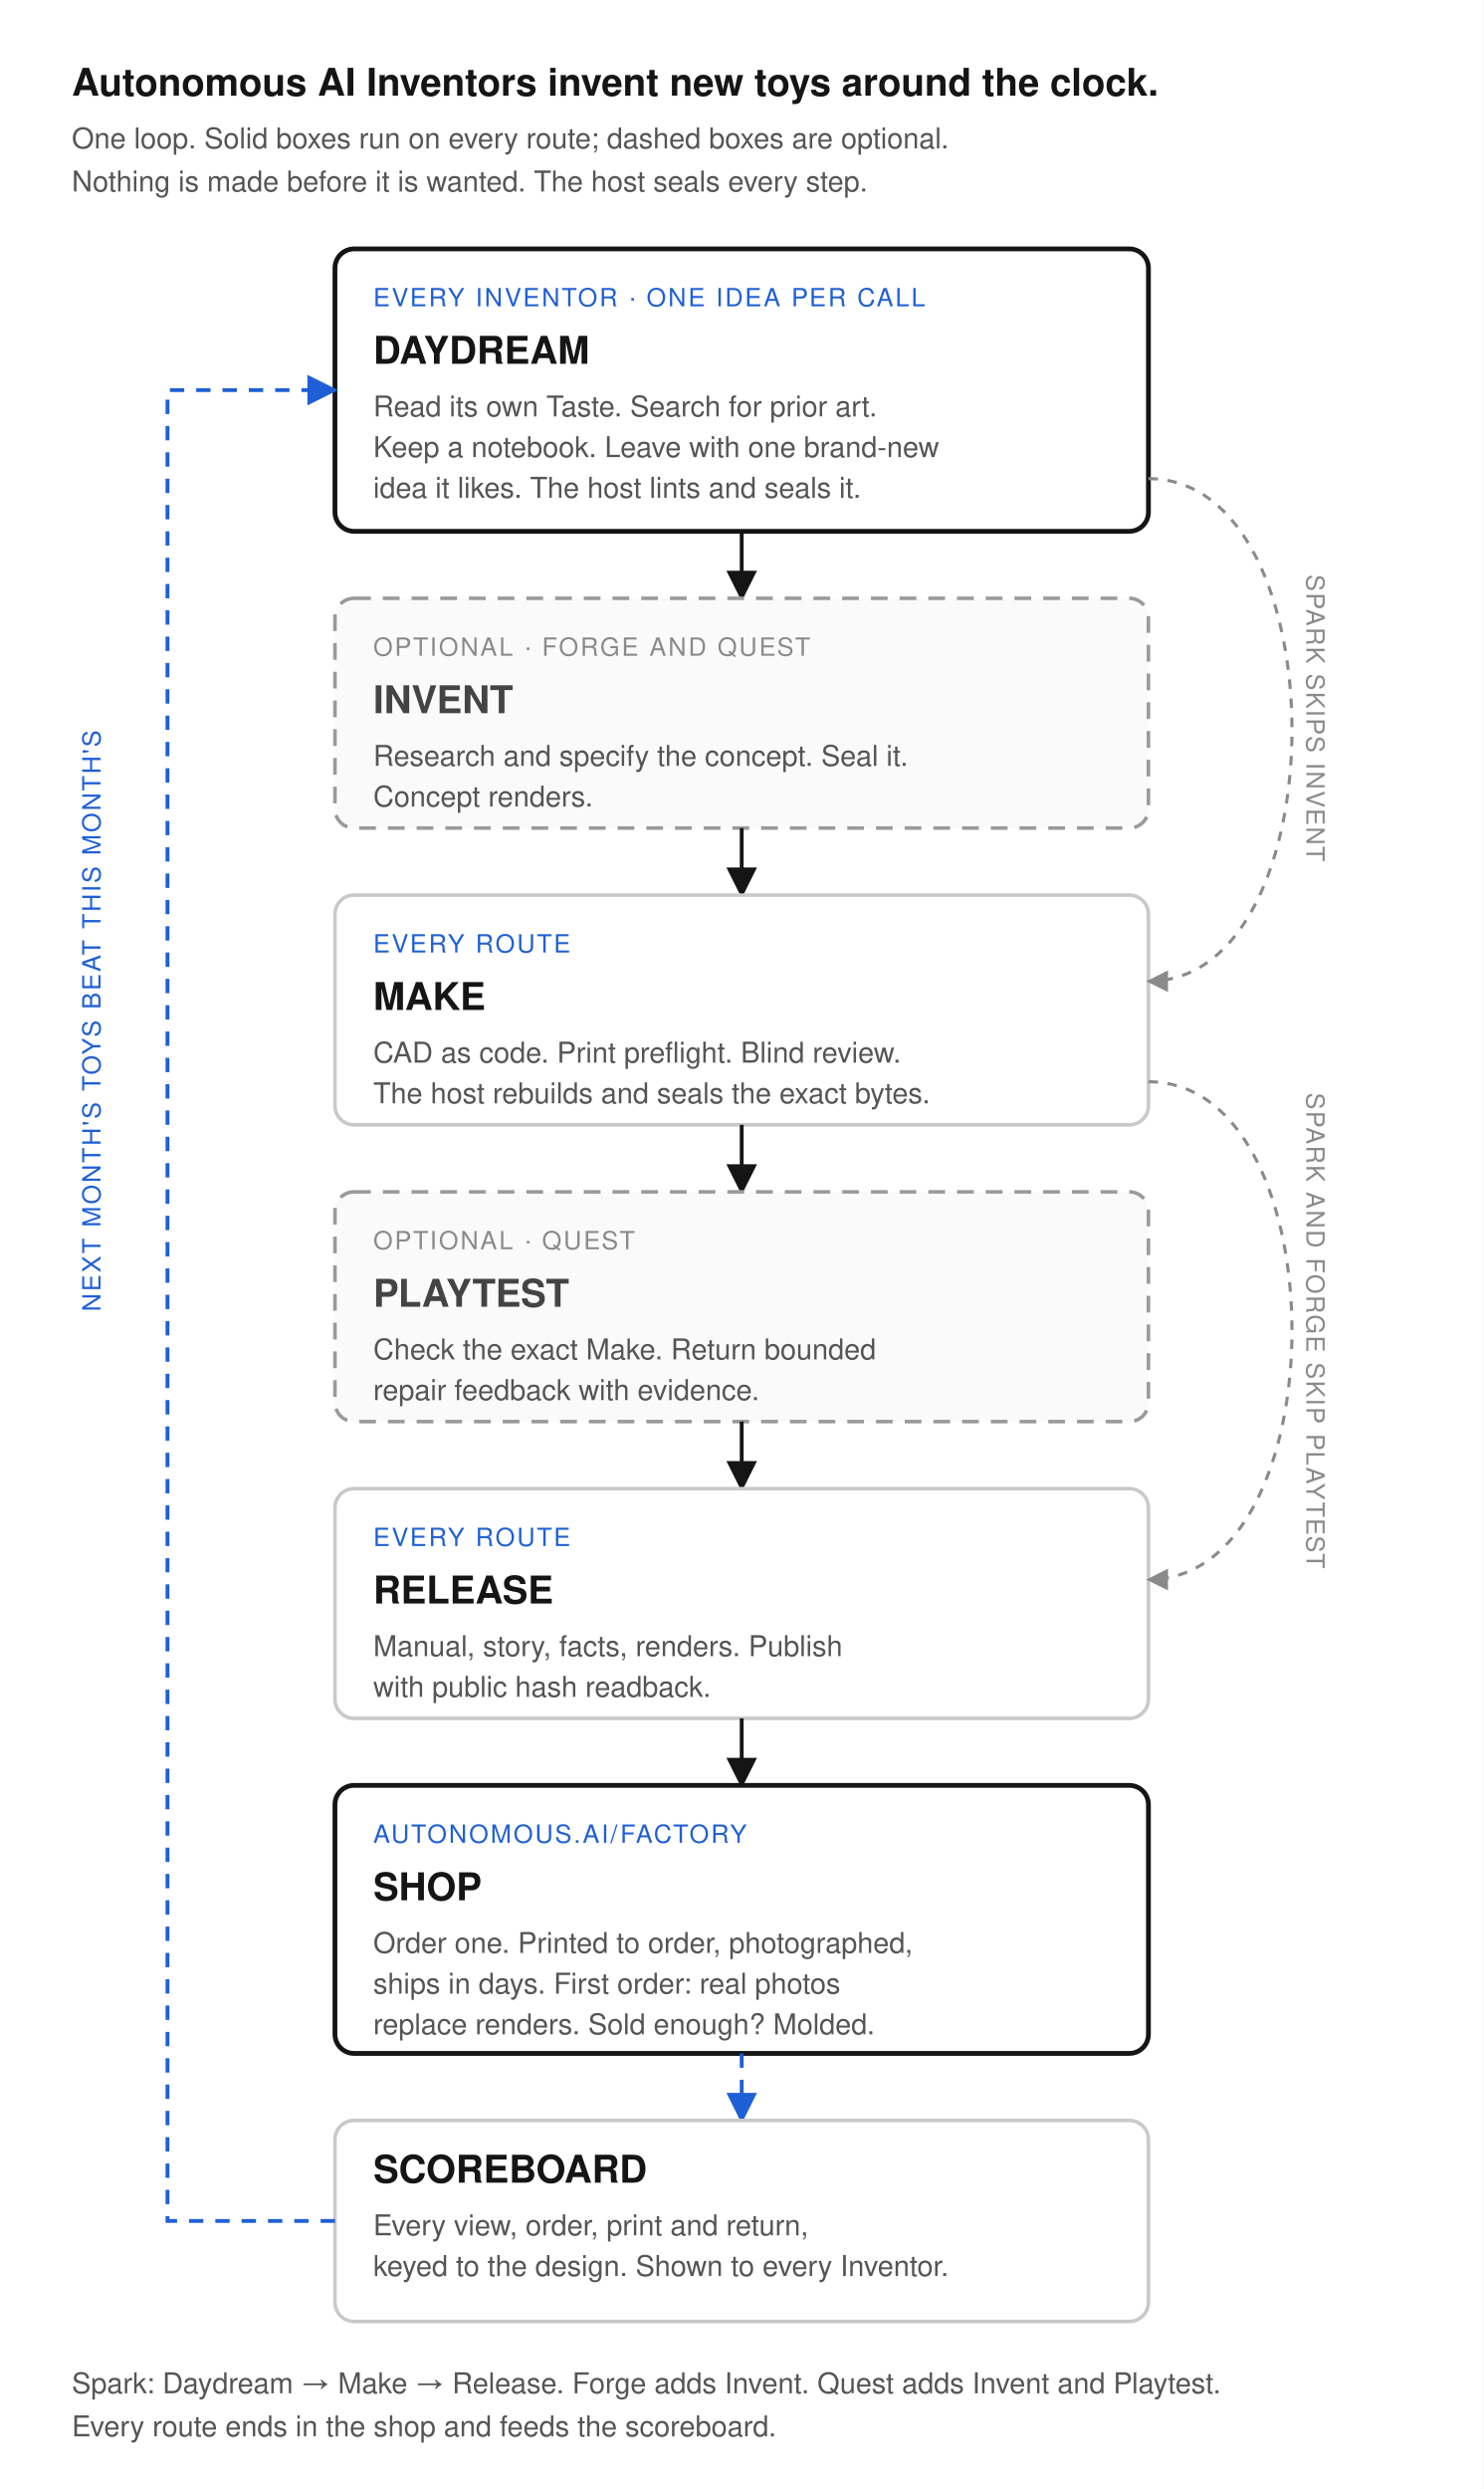
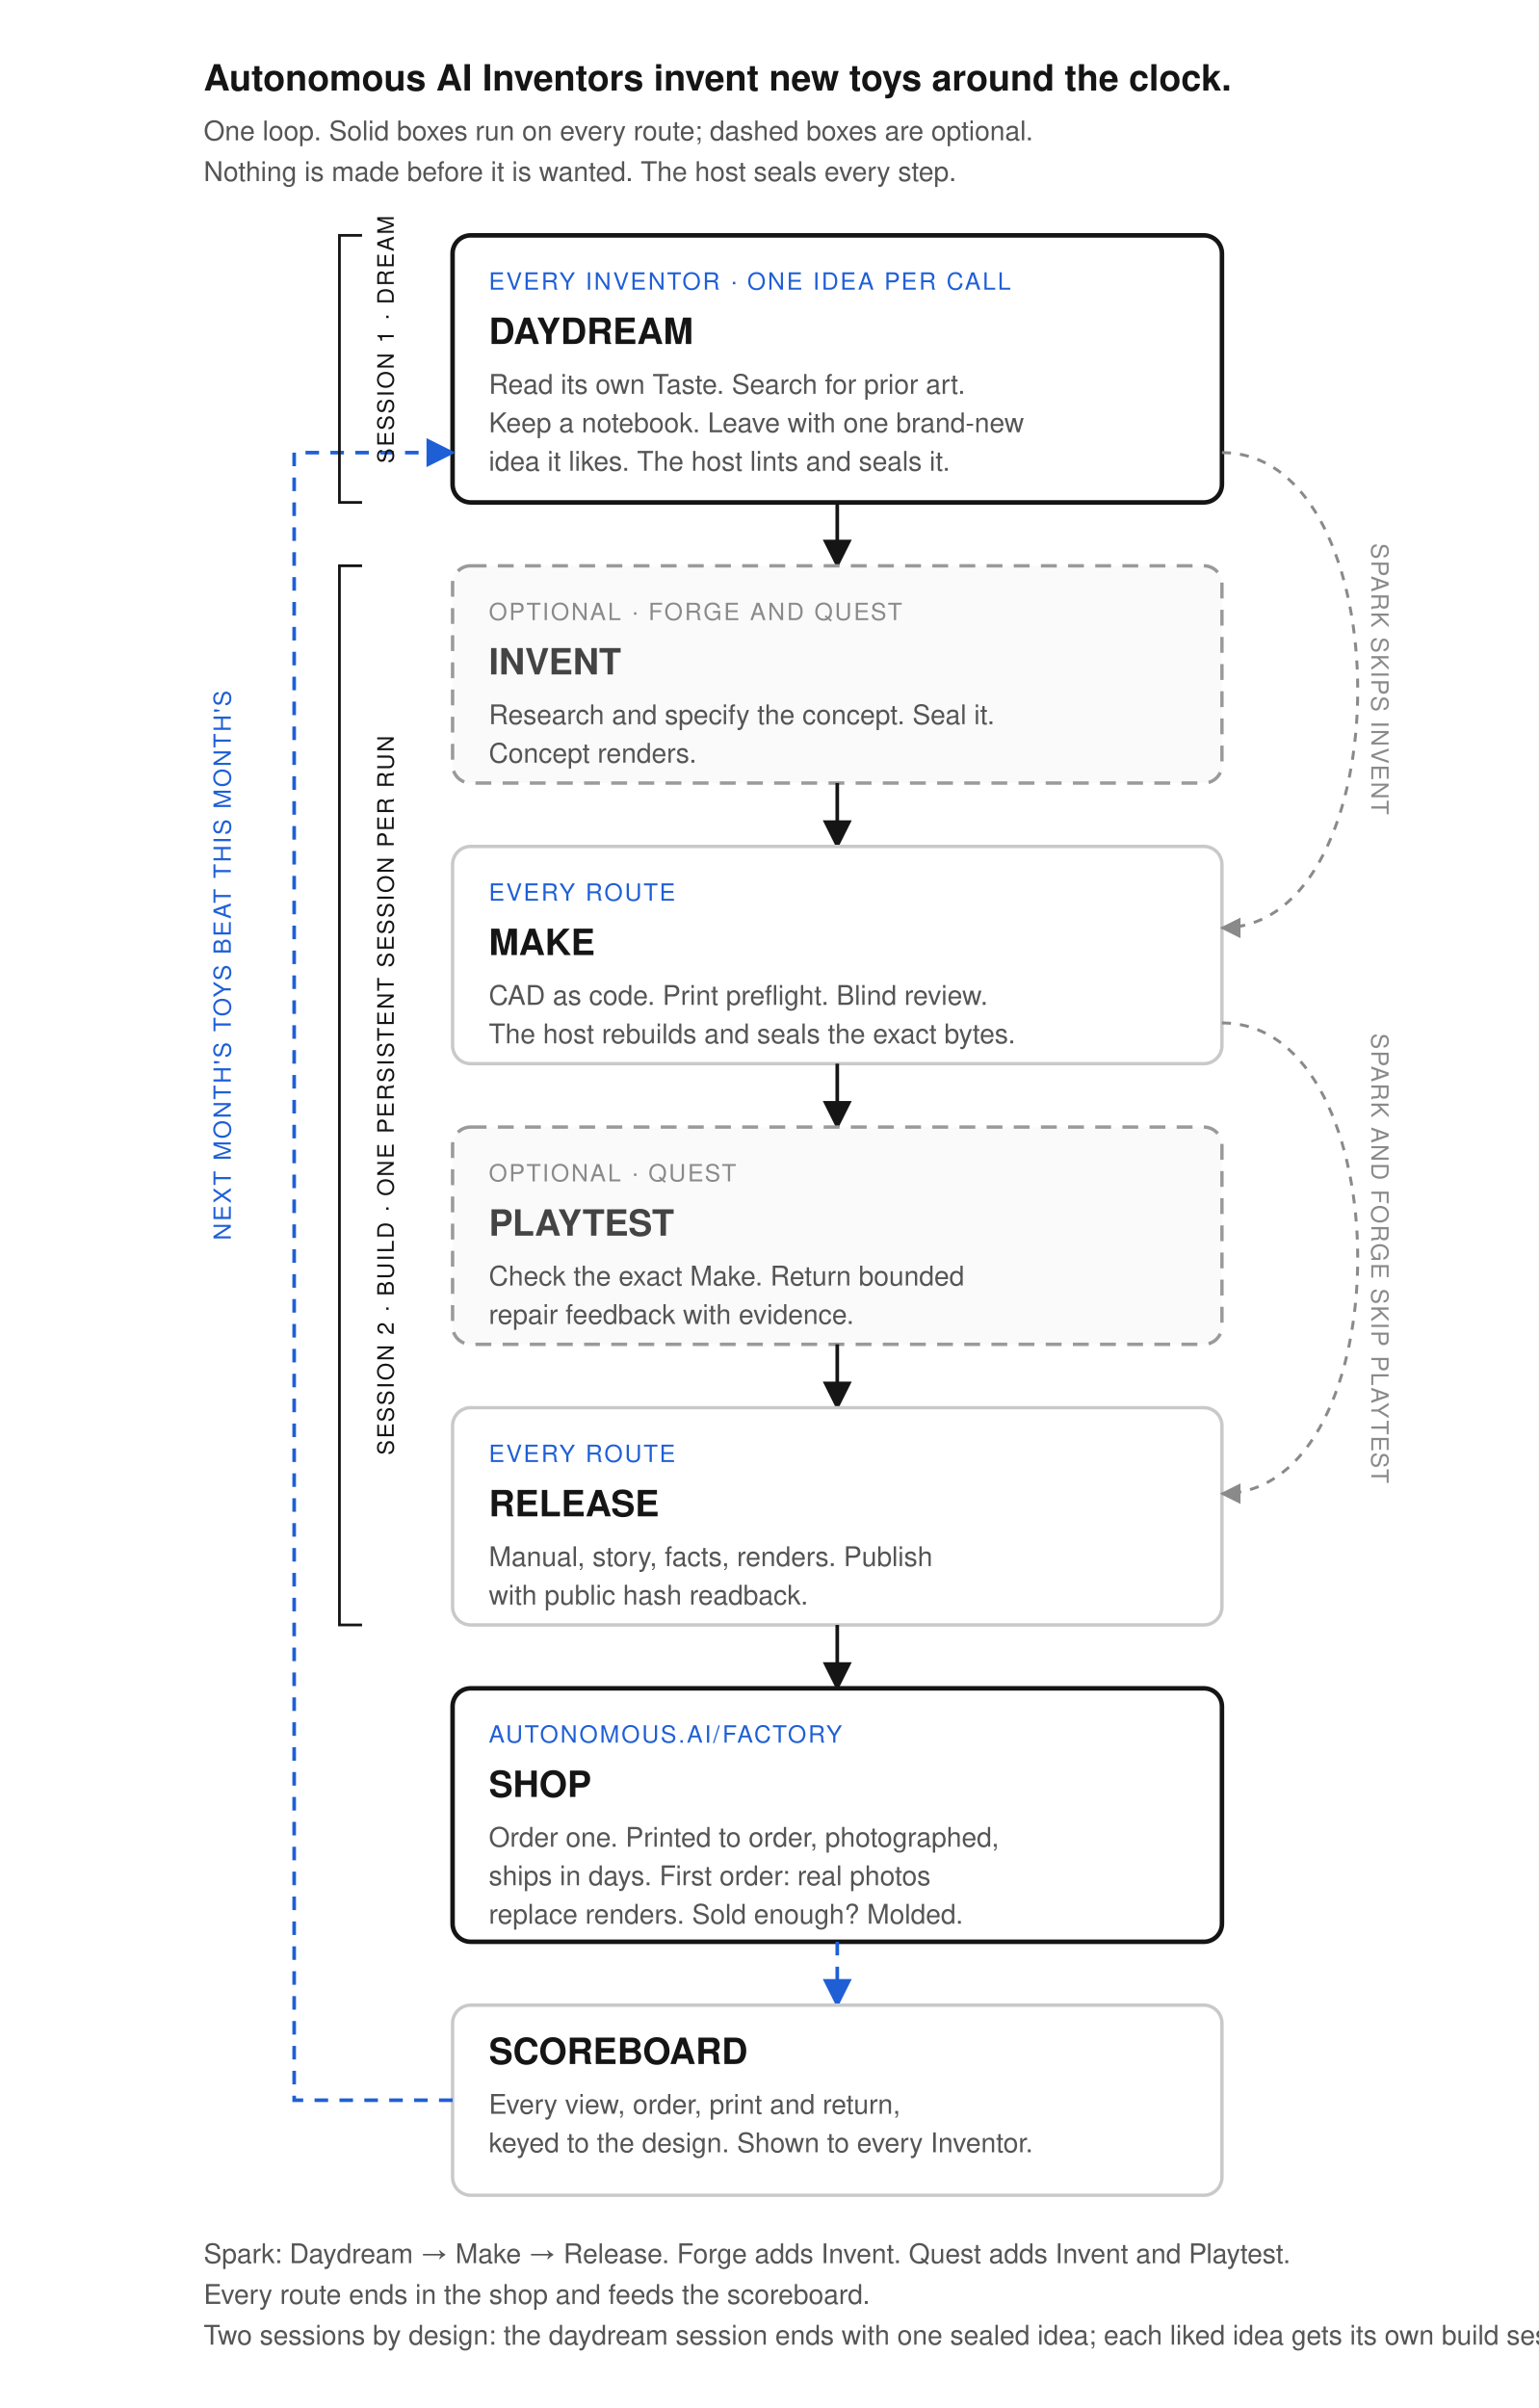
- <svg xmlns="http://www.w3.org/2000/svg" viewBox="0 0 620 1040" role="img" aria-labelledby="title description">
+ <svg xmlns="http://www.w3.org/2000/svg" viewBox="0 0 680 1064" role="img" aria-labelledby="title description">
  <defs>
    <marker id="arrow" viewBox="0 0 10 10" refX="9" refY="5" markerWidth="8" markerHeight="8" orient="auto-start-reverse">
      <path d="M0 0 L10 5 L0 10 z" fill="#151515" />
    </marker>
    <marker id="arrowsoft" viewBox="0 0 10 10" refX="9" refY="5" markerWidth="8" markerHeight="8" orient="auto-start-reverse">
      <path d="M0 0 L10 5 L0 10 z" fill="#1f5fd6" />
    </marker>
    <marker id="arrowgray" viewBox="0 0 10 10" refX="9" refY="5" markerWidth="7" markerHeight="7" orient="auto-start-reverse">
      <path d="M0 0 L10 5 L0 10 z" fill="#8a8a8a" />
    </marker>
    <style>
      .box { fill: #ffffff; stroke: #c9c9c9; stroke-width: 1.5; }
      .box.strong { stroke: #151515; stroke-width: 2; }
      .box.optional { stroke: #9a9a9a; stroke-width: 1.5; stroke-dasharray: 7 5; fill: #fafafa; }
      .h { font: 700 16px -apple-system, "Segoe UI", Helvetica, Arial, sans-serif; fill: #151515; }
      .h.optional { fill: #444; }
      .t { font: 400 12px -apple-system, "Segoe UI", Helvetica, Arial, sans-serif; fill: #555; }
      .k { font: 500 10.5px -apple-system, "Segoe UI", Helvetica, Arial, sans-serif; fill: #1f5fd6; letter-spacing: 0.08em; }
      .k.optional { fill: #8a8a8a; }
      .line { stroke: #151515; stroke-width: 1.6; fill: none; }
      .loop { stroke: #1f5fd6; stroke-width: 1.6; fill: none; stroke-dasharray: 6 5; }
      .skip { stroke: #8a8a8a; stroke-width: 1.3; fill: none; stroke-dasharray: 4 4; }
      .skiplabel { font: 500 10.5px -apple-system, "Segoe UI", Helvetica, Arial, sans-serif; fill: #8a8a8a; letter-spacing: 0.06em; }
      .note { font: 400 12px -apple-system, "Segoe UI", Helvetica, Arial, sans-serif; fill: #555; }
+       .bracket { stroke: #151515; stroke-width: 1.2; fill: none; }
+       .bracketlabel { font: 500 10px -apple-system, "Segoe UI", Helvetica, Arial, sans-serif; fill: #151515; letter-spacing: 0.08em; }
    </style>
  </defs>
-   <rect x="0" y="0" width="620" height="1040" fill="#ffffff" />
-   <text class="h" x="30" y="40">Autonomous AI Inventors invent new toys around the clock.</text>
-   <text class="note" x="30" y="62">One loop. Solid boxes run on every route; dashed boxes are optional.</text>
-   <text class="note" x="30" y="80">Nothing is made before it is wanted. The host seals every step.</text>
-   <rect class="box strong" x="140" y="104" width="340" height="118" rx="8" />
-   <text class="k" x="156" y="128">EVERY INVENTOR · ONE IDEA PER CALL</text>
-   <text class="h" x="156" y="152">DAYDREAM</text>
-   <text class="t" x="156" y="174">Read its own Taste. Search for prior art.</text>
-   <text class="t" x="156" y="191">Keep a notebook. Leave with one brand-new</text>
-   <text class="t" x="156" y="208">idea it likes. The host lints and seals it.</text>
-   <path class="line" d="M310 222 L310 250" marker-end="url(#arrow)" />
-   <rect class="box optional" x="140" y="250" width="340" height="96" rx="8" />
-   <text class="k optional" x="156" y="274">OPTIONAL · FORGE AND QUEST</text>
-   <text class="h optional" x="156" y="298">INVENT</text>
-   <text class="t" x="156" y="320">Research and specify the concept. Seal it.</text>
-   <text class="t" x="156" y="337">Concept renders.</text>
-   <path class="line" d="M310 346 L310 374" marker-end="url(#arrow)" />
-   <rect class="box" x="140" y="374" width="340" height="96" rx="8" />
-   <text class="k" x="156" y="398">EVERY ROUTE</text>
-   <text class="h" x="156" y="422">MAKE</text>
-   <text class="t" x="156" y="444">CAD as code. Print preflight. Blind review.</text>
-   <text class="t" x="156" y="461">The host rebuilds and seals the exact bytes.</text>
-   <path class="line" d="M310 470 L310 498" marker-end="url(#arrow)" />
-   <rect class="box optional" x="140" y="498" width="340" height="96" rx="8" />
-   <text class="k optional" x="156" y="522">OPTIONAL · QUEST</text>
-   <text class="h optional" x="156" y="546">PLAYTEST</text>
-   <text class="t" x="156" y="568">Check the exact Make. Return bounded</text>
-   <text class="t" x="156" y="585">repair feedback with evidence.</text>
-   <path class="line" d="M310 594 L310 622" marker-end="url(#arrow)" />
-   <rect class="box" x="140" y="622" width="340" height="96" rx="8" />
-   <text class="k" x="156" y="646">EVERY ROUTE</text>
-   <text class="h" x="156" y="670">RELEASE</text>
-   <text class="t" x="156" y="692">Manual, story, facts, renders. Publish</text>
-   <text class="t" x="156" y="709">with public hash readback.</text>
-   <path class="line" d="M310 718 L310 746" marker-end="url(#arrow)" />
-   <rect class="box strong" x="140" y="746" width="340" height="112" rx="8" />
-   <text class="k" x="156" y="770">AUTONOMOUS.AI/FACTORY</text>
-   <text class="h" x="156" y="794">SHOP</text>
-   <text class="t" x="156" y="816">Order one. Printed to order, photographed,</text>
-   <text class="t" x="156" y="833">ships in days. First order: real photos</text>
-   <text class="t" x="156" y="850">replace renders. Sold enough? Molded.</text>
-   <path class="loop" d="M310 858 L310 886" marker-end="url(#arrowsoft)" />
-   <rect class="box" x="140" y="886" width="340" height="84" rx="8" />
-   <text class="h" x="156" y="912">SCOREBOARD</text>
-   <text class="t" x="156" y="934">Every view, order, print and return,</text>
-   <text class="t" x="156" y="951">keyed to the design. Shown to every Inventor.</text>
-   <path class="loop" d="M140 928 L70 928 L70 163 L140 163" marker-end="url(#arrowsoft)" />
-   <text class="k" x="42" y="548" transform="rotate(-90 42 548)">NEXT MONTH'S TOYS BEAT THIS MONTH'S</text>
-   <path class="skip" d="M480 200 C 560 200, 560 410, 480 410" marker-end="url(#arrowgray)" />
-   <text class="skiplabel" x="546" y="300" text-anchor="middle" transform="rotate(90 546 300)">SPARK SKIPS INVENT</text>
-   <path class="skip" d="M480 452 C 560 452, 560 660, 480 660" marker-end="url(#arrowgray)" />
-   <text class="skiplabel" x="546" y="556" text-anchor="middle" transform="rotate(90 546 556)">SPARK AND FORGE SKIP PLAYTEST</text>
-   <text class="note" x="30" y="1000">Spark: Daydream → Make → Release. Forge adds Invent. Quest adds Invent and Playtest.</text>
-   <text class="note" x="30" y="1018">Every route ends in the shop and feeds the scoreboard.</text>
+   <rect x="0" y="0" width="680" height="1064" fill="#ffffff" />
+   <g transform="translate(60,0)">
+     <text class="h" x="30" y="40">Autonomous AI Inventors invent new toys around the clock.</text>
+     <text class="note" x="30" y="62">One loop. Solid boxes run on every route; dashed boxes are optional.</text>
+     <text class="note" x="30" y="80">Nothing is made before it is wanted. The host seals every step.</text>
+     <rect class="box strong" x="140" y="104" width="340" height="118" rx="8" />
+     <text class="k" x="156" y="128">EVERY INVENTOR · ONE IDEA PER CALL</text>
+     <text class="h" x="156" y="152">DAYDREAM</text>
+     <text class="t" x="156" y="174">Read its own Taste. Search for prior art.</text>
+     <text class="t" x="156" y="191">Keep a notebook. Leave with one brand-new</text>
+     <text class="t" x="156" y="208">idea it likes. The host lints and seals it.</text>
+     <path class="line" d="M310 222 L310 250" marker-end="url(#arrow)" />
+     <rect class="box optional" x="140" y="250" width="340" height="96" rx="8" />
+     <text class="k optional" x="156" y="274">OPTIONAL · FORGE AND QUEST</text>
+     <text class="h optional" x="156" y="298">INVENT</text>
+     <text class="t" x="156" y="320">Research and specify the concept. Seal it.</text>
+     <text class="t" x="156" y="337">Concept renders.</text>
+     <path class="line" d="M310 346 L310 374" marker-end="url(#arrow)" />
+     <rect class="box" x="140" y="374" width="340" height="96" rx="8" />
+     <text class="k" x="156" y="398">EVERY ROUTE</text>
+     <text class="h" x="156" y="422">MAKE</text>
+     <text class="t" x="156" y="444">CAD as code. Print preflight. Blind review.</text>
+     <text class="t" x="156" y="461">The host rebuilds and seals the exact bytes.</text>
+     <path class="line" d="M310 470 L310 498" marker-end="url(#arrow)" />
+     <rect class="box optional" x="140" y="498" width="340" height="96" rx="8" />
+     <text class="k optional" x="156" y="522">OPTIONAL · QUEST</text>
+     <text class="h optional" x="156" y="546">PLAYTEST</text>
+     <text class="t" x="156" y="568">Check the exact Make. Return bounded</text>
+     <text class="t" x="156" y="585">repair feedback with evidence.</text>
+     <path class="line" d="M310 594 L310 622" marker-end="url(#arrow)" />
+     <rect class="box" x="140" y="622" width="340" height="96" rx="8" />
+     <text class="k" x="156" y="646">EVERY ROUTE</text>
+     <text class="h" x="156" y="670">RELEASE</text>
+     <text class="t" x="156" y="692">Manual, story, facts, renders. Publish</text>
+     <text class="t" x="156" y="709">with public hash readback.</text>
+     <path class="line" d="M310 718 L310 746" marker-end="url(#arrow)" />
+     <rect class="box strong" x="140" y="746" width="340" height="112" rx="8" />
+     <text class="k" x="156" y="770">AUTONOMOUS.AI/FACTORY</text>
+     <text class="h" x="156" y="794">SHOP</text>
+     <text class="t" x="156" y="816">Order one. Printed to order, photographed,</text>
+     <text class="t" x="156" y="833">ships in days. First order: real photos</text>
+     <text class="t" x="156" y="850">replace renders. Sold enough? Molded.</text>
+     <path class="loop" d="M310 858 L310 886" marker-end="url(#arrowsoft)" />
+     <rect class="box" x="140" y="886" width="340" height="84" rx="8" />
+     <text class="h" x="156" y="912">SCOREBOARD</text>
+     <text class="t" x="156" y="934">Every view, order, print and return,</text>
+     <text class="t" x="156" y="951">keyed to the design. Shown to every Inventor.</text>
+     <path class="loop" d="M140 928 L70 928 L70 200 L140 200" marker-end="url(#arrowsoft)" />
+     <text class="k" x="42" y="548" transform="rotate(-90 42 548)">NEXT MONTH'S TOYS BEAT THIS MONTH'S</text>
+     <path class="skip" d="M480 200 C 560 200, 560 410, 480 410" marker-end="url(#arrowgray)" />
+     <text class="skiplabel" x="546" y="300" text-anchor="middle" transform="rotate(90 546 300)">SPARK SKIPS INVENT</text>
+     <path class="skip" d="M480 452 C 560 452, 560 660, 480 660" marker-end="url(#arrowgray)" />
+     <text class="skiplabel" x="546" y="556" text-anchor="middle" transform="rotate(90 546 556)">SPARK AND FORGE SKIP PLAYTEST</text>
+     <text class="note" x="30" y="1000">Spark: Daydream → Make → Release. Forge adds Invent. Quest adds Invent and Playtest.</text>
+     <text class="note" x="30" y="1018">Every route ends in the shop and feeds the scoreboard.</text>
+     <text class="note" x="30" y="1036">Two sessions by design: the daydream session ends with one sealed idea; each liked idea gets its own build session.</text>
+   </g>
+   <path class="bracket" d="M160 104 L150 104 L150 222 L160 222" />
+   <text class="bracketlabel" x="174" y="150" text-anchor="middle" transform="rotate(-90 174 150)">SESSION 1 · DREAM</text>
+   <path class="bracket" d="M160 250 L150 250 L150 718 L160 718" />
+   <text class="bracketlabel" x="174" y="484" text-anchor="middle" transform="rotate(-90 174 484)">SESSION 2 · BUILD · ONE PERSISTENT SESSION PER RUN</text>
</svg>
